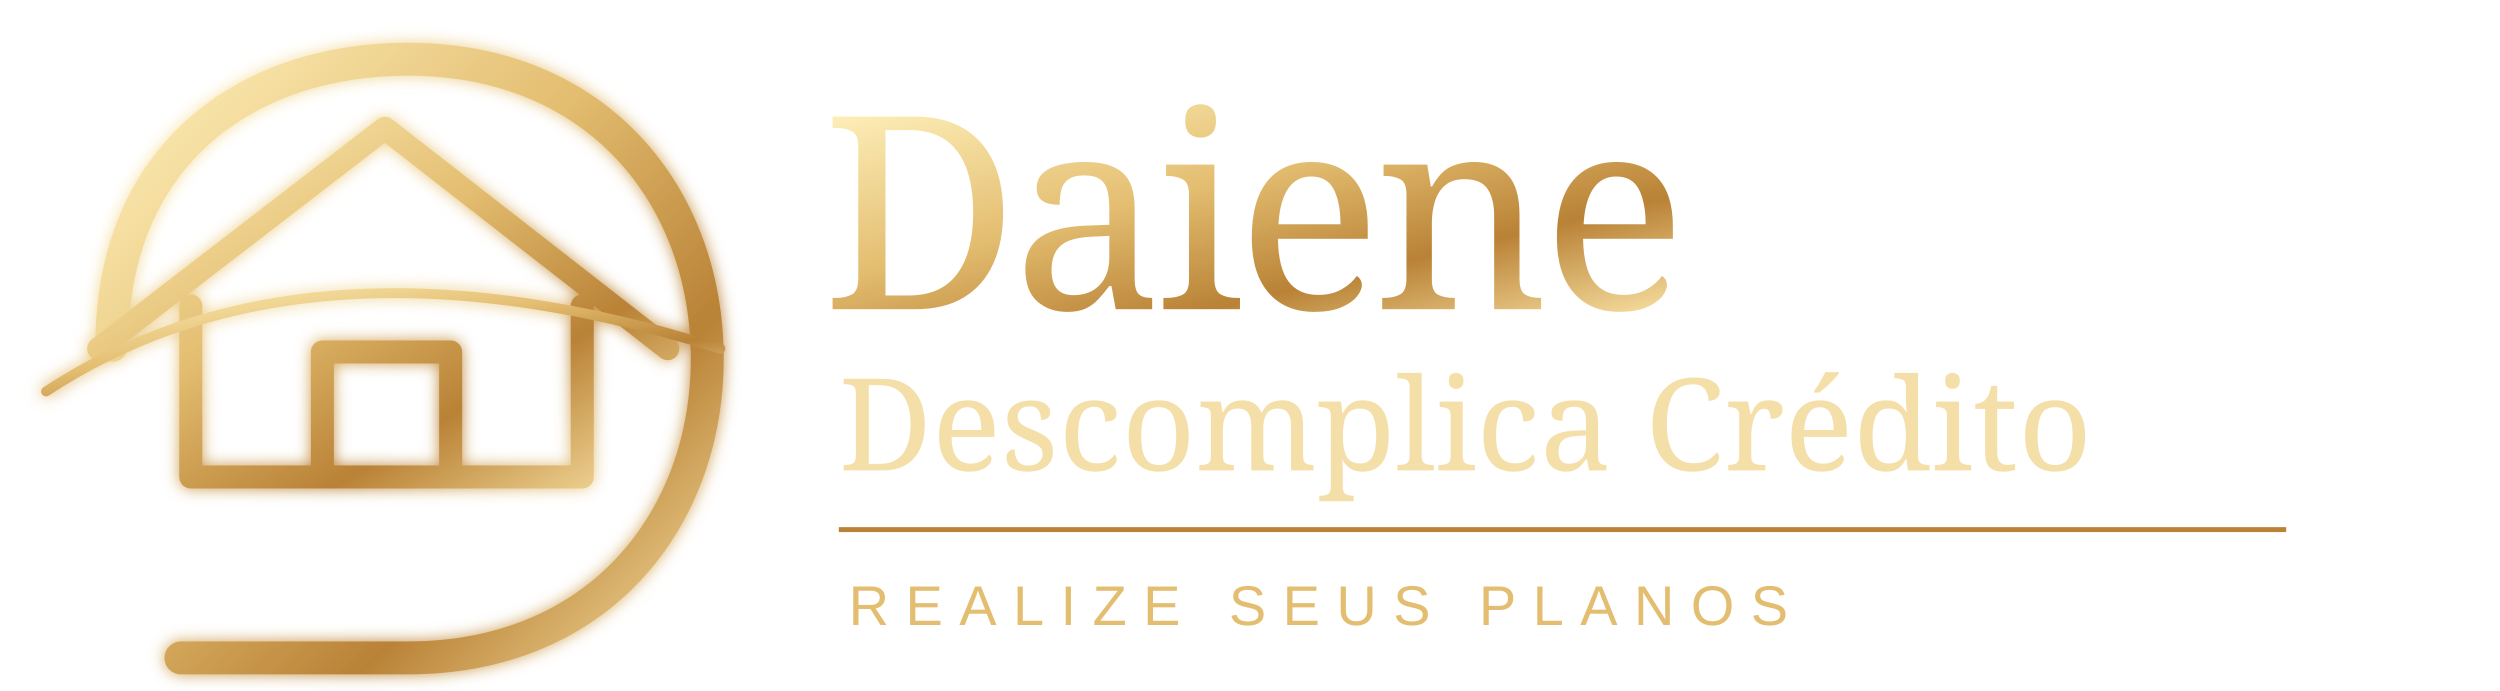
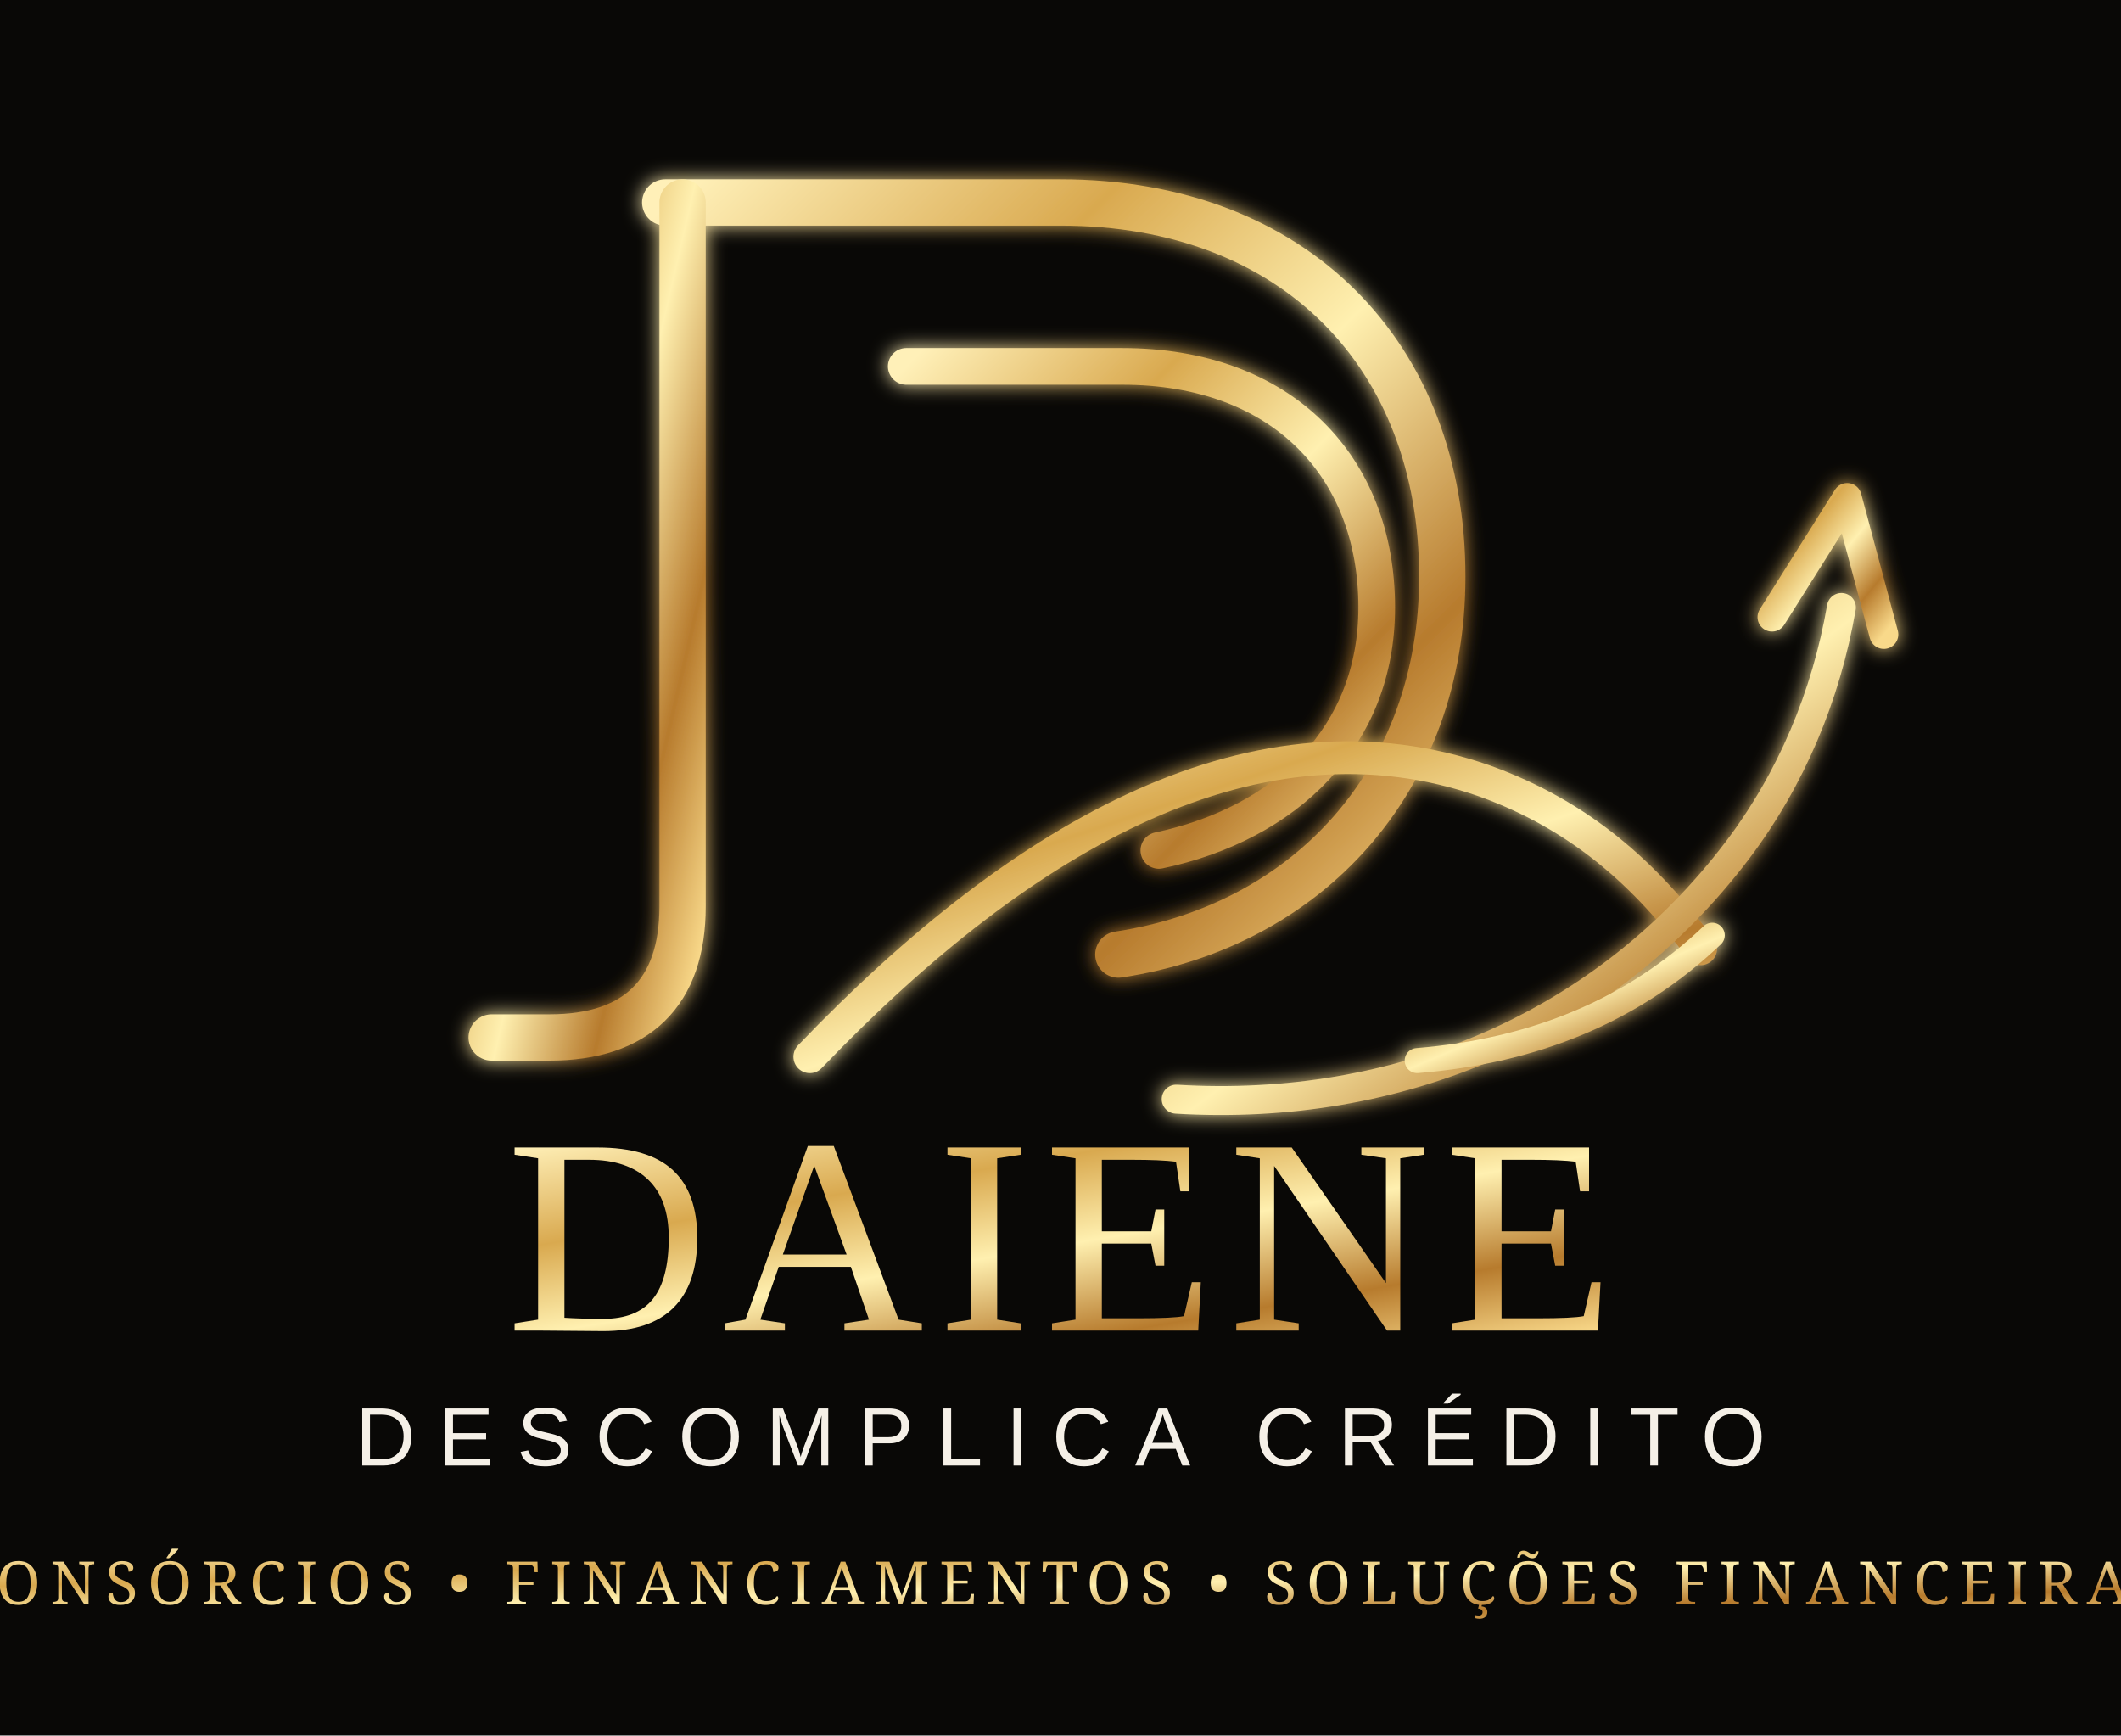
- <svg xmlns="http://www.w3.org/2000/svg" viewBox="0 0 760 210" role="img" aria-labelledby="title desc">
+ <svg xmlns="http://www.w3.org/2000/svg" viewBox="0 0 1100 900" role="img" aria-labelledby="title desc">
  <defs>
    <linearGradient id="gold" x1="0" y1="0" x2="1" y2="1">
-       <stop offset="0" stop-color="#FFF1BC" />
-       <stop offset=".42" stop-color="#E3BD70" />
-       <stop offset=".72" stop-color="#B98236" />
-       <stop offset="1" stop-color="#F7DFA0" />
+       <stop offset="0" stop-color="#fff0b8" />
+       <stop offset=".28" stop-color="#d9a94f" />
+       <stop offset=".52" stop-color="#fff0b0" />
+       <stop offset=".78" stop-color="#b77b2d" />
+       <stop offset="1" stop-color="#f9d98a" />
    </linearGradient>
    <filter id="glow" x="-30%" y="-30%" width="160%" height="160%">
-       <feGaussianBlur stdDeviation="2.2" result="blur" />
+       <feGaussianBlur stdDeviation="5" result="b" />
      <feMerge>
-         <feMergeNode in="blur" />
+         <feMergeNode in="b" />
        <feMergeNode in="SourceGraphic" />
      </feMerge>
    </filter>
  </defs>
-   <g filter="url(#glow)" fill="none" stroke="url(#gold)" stroke-linecap="round" stroke-linejoin="round">
-     <path d="M34 105C34 47 75 18 124 18c58 0 91 42 91 91s-33 91-91 91H55" stroke-width="10" />
-     <path d="M30 106 117 39l86 67M58 93v52h119V93M98 145v-38h39v38" stroke-width="7" />
-     <path d="M14 119c47-31 113-42 205-13" stroke-width="3" />
+   <rect width="1100" height="900" fill="#090806" />
+   <g fill="none" stroke="url(#gold)" stroke-linecap="round" stroke-linejoin="round" filter="url(#glow)">
+     <path d="M345 105h205c122 0 198 80 198 194 0 105-69 181-168 196" stroke-width="24" />
+     <path d="M470 190h112c83 0 132 52 132 125 0 67-47 112-113 126" stroke-width="19" />
+     <path d="M354 105v365c0 45-24 68-69 68h-30" stroke-width="24" />
+     <path d="M420 548c112-117 233-184 350-143 50 18 84 49 112 87" stroke-width="17" />
+     <path d="M610 570c115 7 222-38 291-129 28-37 46-80 54-126" stroke-width="15" />
+     <path d="m919 320 39-62 19 71" stroke-width="15" />
+     <path d="M735 550c61-5 112-26 153-65" stroke-width="13" />
  </g>
-   <text x="250" y="94" fill="url(#gold)" font-family="Georgia,serif" font-size="82" letter-spacing="-2">Daiene</text>
-   <text x="255" y="143" fill="#F5DFA9" font-family="Georgia,serif" font-size="39">Descomplica Crédito</text>
-   <path d="M255 161h440" stroke="#B98236" stroke-width="1.5" />
-   <text x="258" y="190" fill="#E3BD70" font-family="Arial,sans-serif" font-size="17" letter-spacing="5">REALIZE SEUS PLANOS</text>
+   <text x="550" y="690" text-anchor="middle" fill="url(#gold)" font-family="Georgia, 'Times New Roman', serif" font-size="145" letter-spacing="7">DAIENE</text>
+   <path d="M115 742h180M805 742h180" stroke="url(#gold)" stroke-width="3" />
+   <text x="550" y="760" text-anchor="middle" fill="#f5f0e7" font-family="Arial, sans-serif" font-size="43" letter-spacing="12">DESCOMPLICA CRÉDITO</text>
+   <text x="550" y="832" text-anchor="middle" fill="url(#gold)" font-family="Georgia, serif" font-size="31" letter-spacing="5">CONSÓRCIOS  •  FINANCIAMENTOS  •  SOLUÇÕES FINANCEIRAS</text>
</svg>
